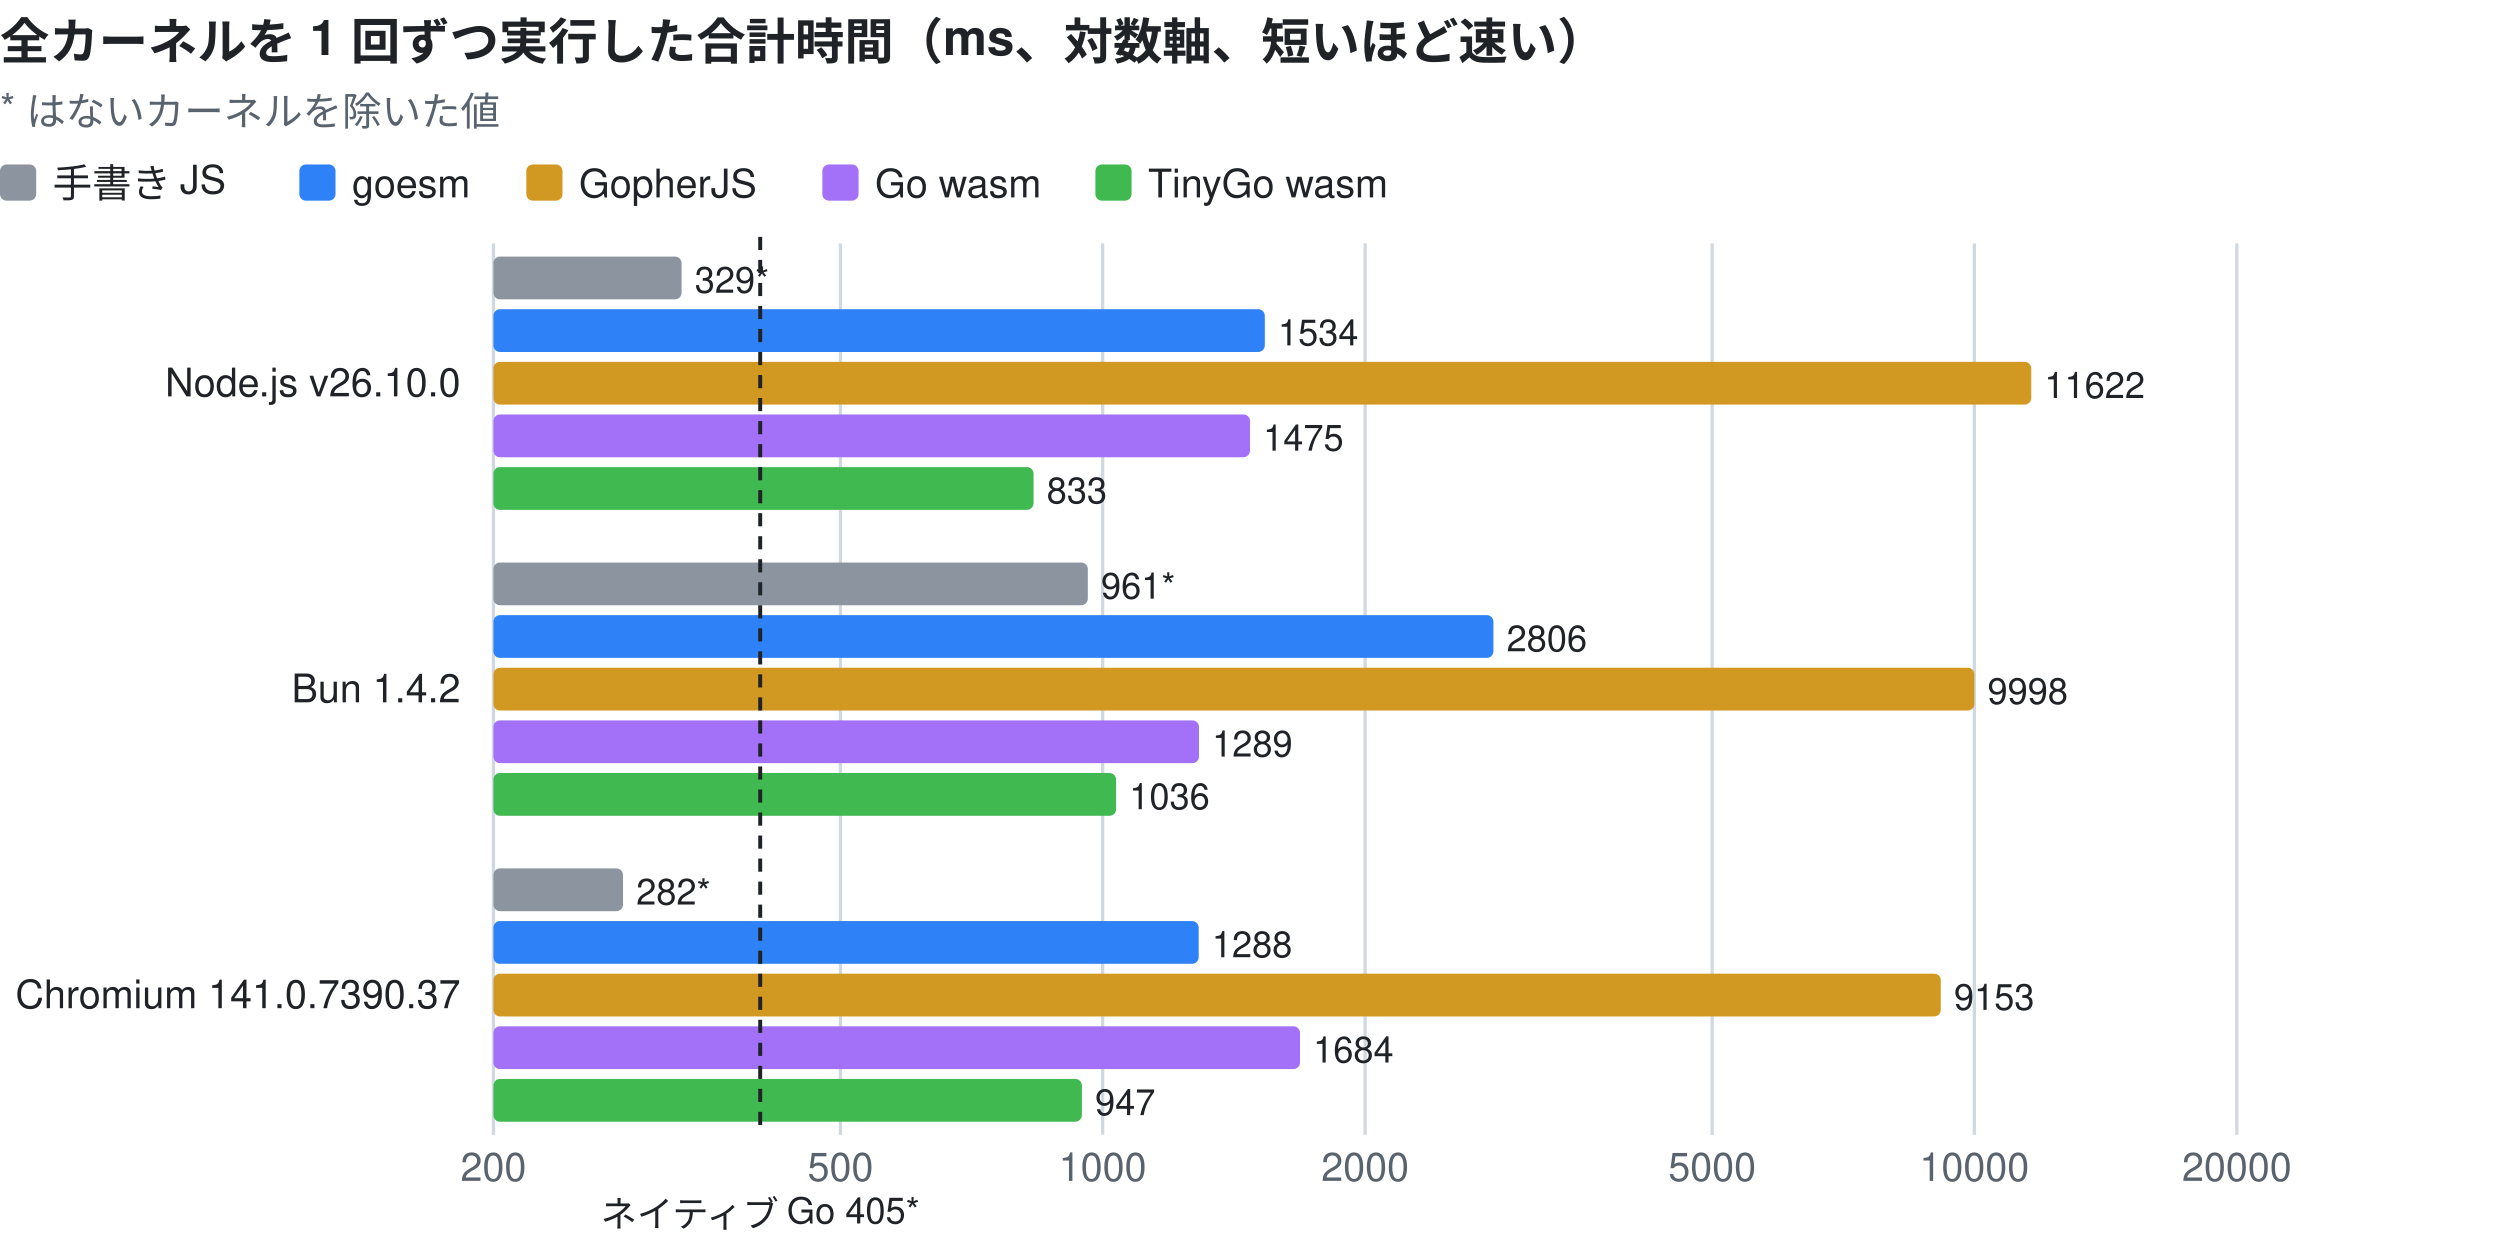
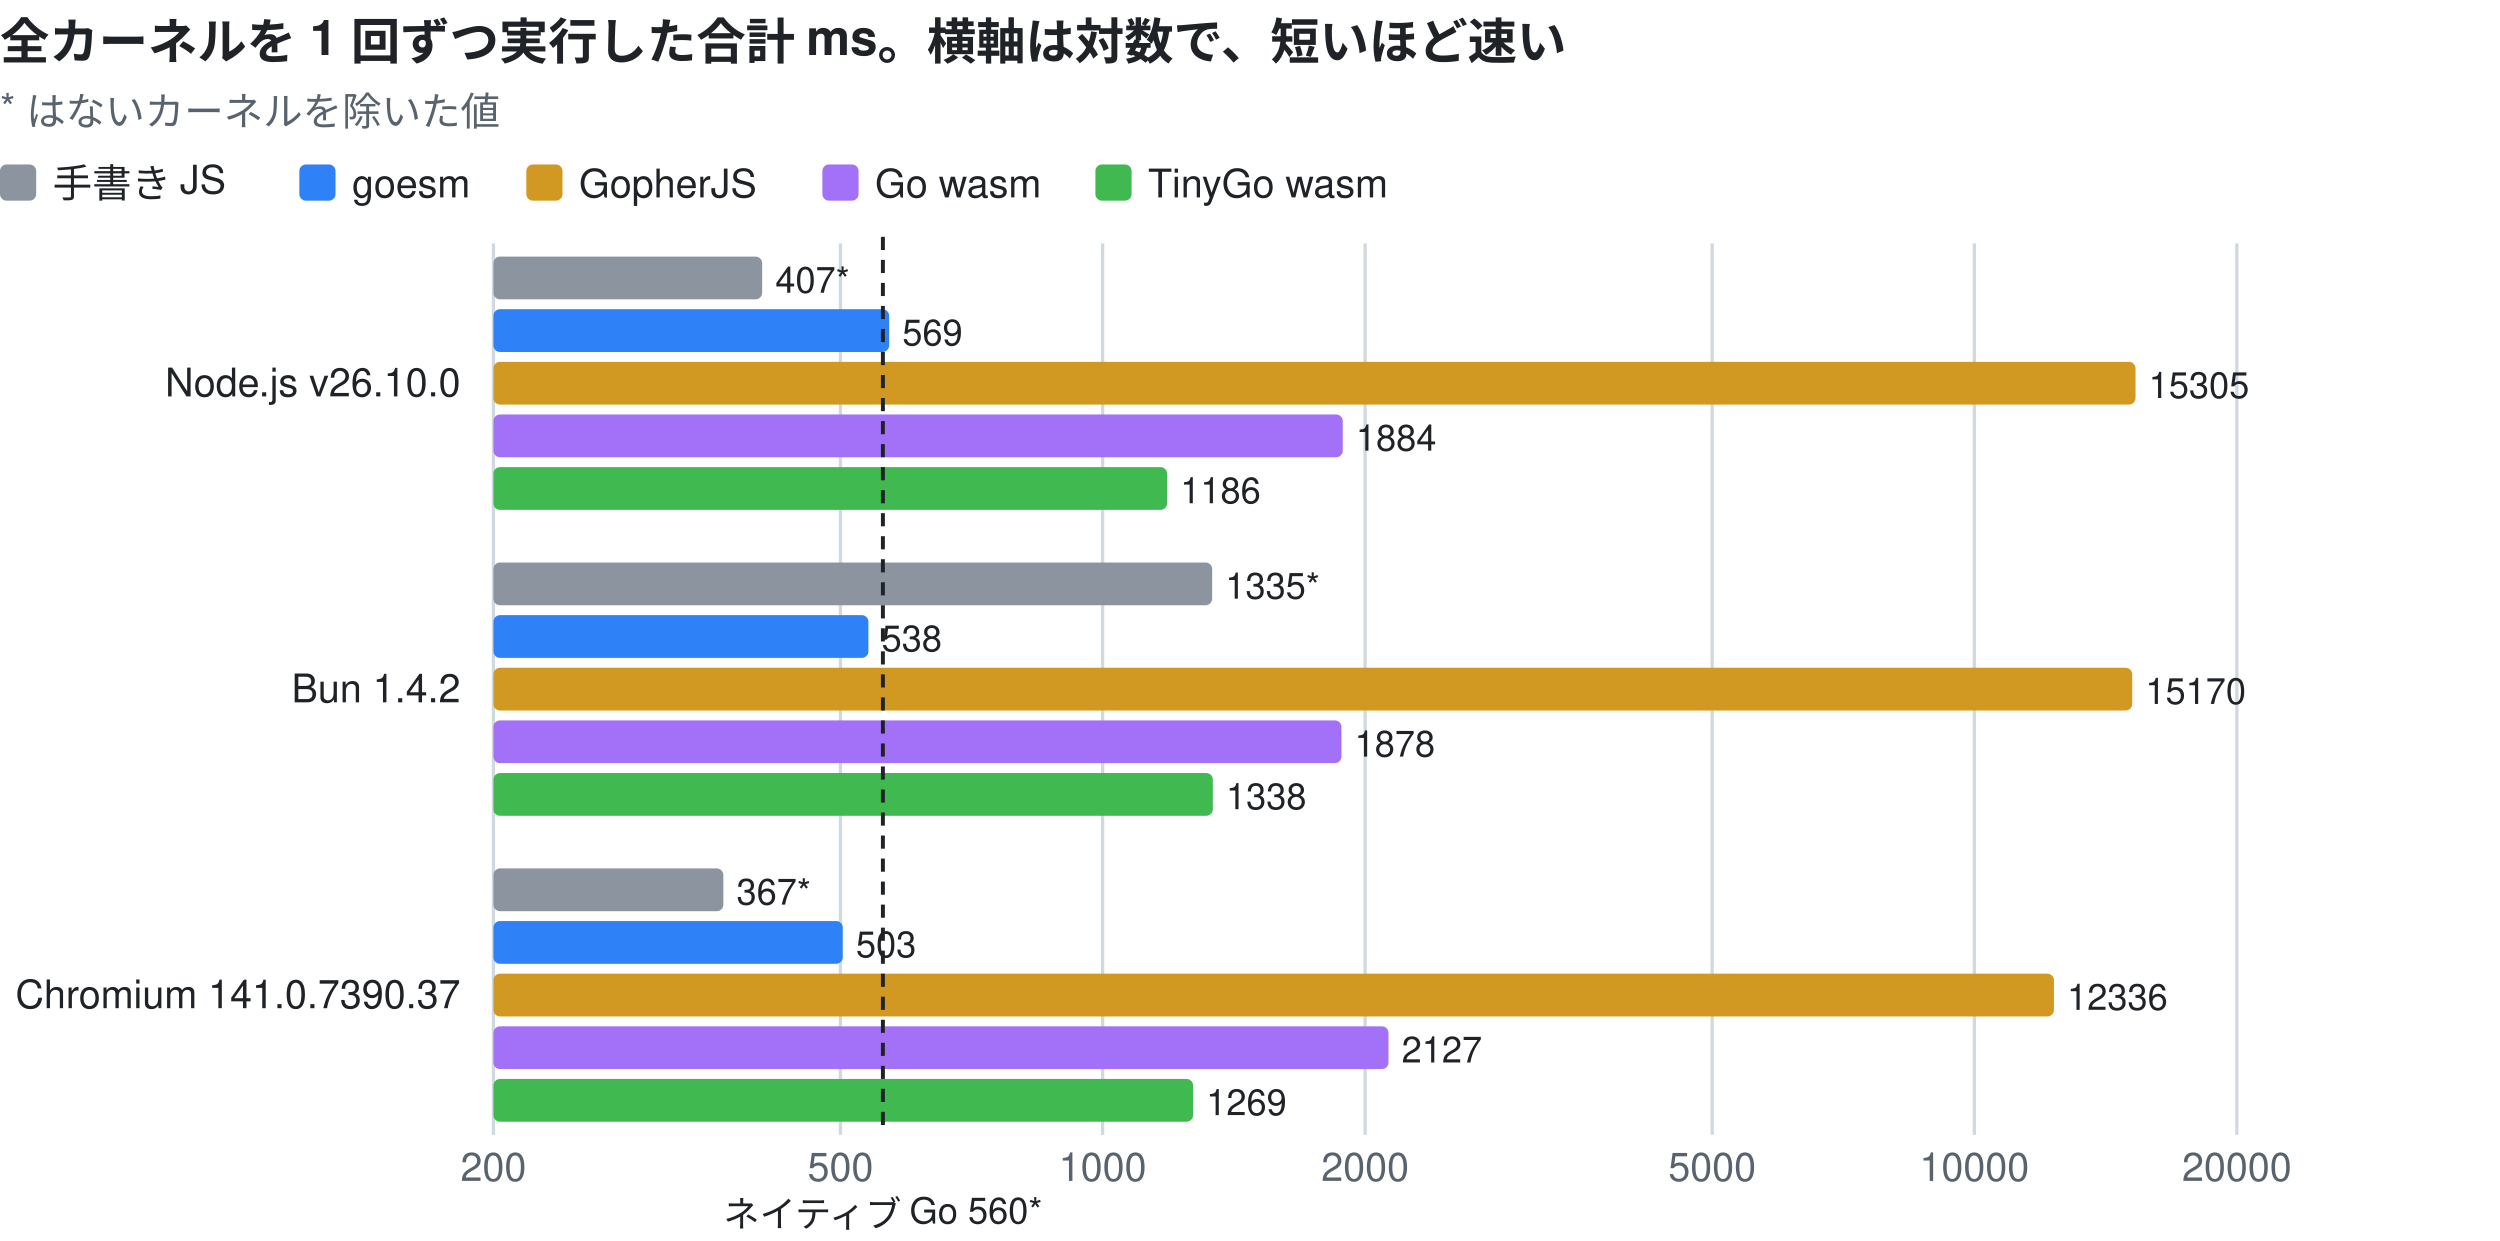
<svg xmlns="http://www.w3.org/2000/svg" width="760" height="377" viewBox="0 0 760 377" font-family="-apple-system, 'Segoe UI', Helvetica, Arial, 'Hiragino Sans', 'Noto Sans CJK JP', 'Yu Gothic', sans-serif" font-size="12">
  <style>.t{fill:#1f2328}.m{fill:#59636e}.g{stroke:#d1d9e0}.r{stroke:#1f2328}@media (prefers-color-scheme:dark){.t{fill:#f0f6fc}.m{fill:#9198a1}.g{stroke:#3d444d}.r{stroke:#f0f6fc}}</style>
-   <text class="t" x="0" y="18" font-size="15" font-weight="600">全カーネルを 1 回ずつ実行した合計時間（ms、対数軸、短いほど速い）</text>
+   <text class="t" x="0" y="18" font-size="15" font-weight="600">全カーネルを 1 回ずつ実行した合計 ms。横軸は対数で、短いほど速い</text>
  <text class="m" x="0" y="37">* はないカーネルを除いた値</text>
  <rect x="0" y="50" width="11" height="11" rx="2" fill="#8c959f" />
  <text class="t" x="16" y="60">手書き JS</text>
  <rect x="91" y="50" width="11" height="11" rx="2" fill="#2f81f7" />
  <text class="t" x="107" y="60">goesm</text>
  <rect x="160" y="50" width="11" height="11" rx="2" fill="#d29922" />
  <text class="t" x="176" y="60">GopherJS</text>
  <rect x="250" y="50" width="11" height="11" rx="2" fill="#a371f7" />
  <text class="t" x="266" y="60">Go wasm</text>
  <rect x="333" y="50" width="11" height="11" rx="2" fill="#3fb950" />
  <text class="t" x="349" y="60">TinyGo wasm</text>
  <line class="g" x1="150.0" y1="74" x2="150.0" y2="345" />
  <text class="m" x="150.0" y="359" text-anchor="middle">200</text>
  <line class="g" x1="255.5" y1="74" x2="255.5" y2="345" />
  <text class="m" x="255.5" y="359" text-anchor="middle">500</text>
  <line class="g" x1="335.2" y1="74" x2="335.2" y2="345" />
  <text class="m" x="335.2" y="359" text-anchor="middle">1000</text>
  <line class="g" x1="415.0" y1="74" x2="415.0" y2="345" />
  <text class="m" x="415.0" y="359" text-anchor="middle">2000</text>
  <line class="g" x1="520.5" y1="74" x2="520.5" y2="345" />
  <text class="m" x="520.5" y="359" text-anchor="middle">5000</text>
  <line class="g" x1="600.2" y1="74" x2="600.2" y2="345" />
  <text class="m" x="600.2" y="359" text-anchor="middle">10000</text>
  <line class="g" x1="680.0" y1="74" x2="680.0" y2="345" />
  <text class="m" x="680.0" y="359" text-anchor="middle">20000</text>
  <text class="t" x="140" y="120.5" text-anchor="end">Node.js v26.10.0</text>
-   <rect x="150" y="78" width="57.2" height="13" rx="2" fill="#8c959f" />
-   <text class="t" x="211.2" y="89" font-size="11">329*</text>
-   <rect x="150" y="94" width="234.5" height="13" rx="2" fill="#2f81f7" />
-   <text class="t" x="388.5" y="105" font-size="11">1534</text>
-   <rect x="150" y="110" width="467.5" height="13" rx="2" fill="#d29922" />
-   <text class="t" x="621.5" y="121" font-size="11">11622</text>
-   <rect x="150" y="126" width="230.0" height="13" rx="2" fill="#a371f7" />
-   <text class="t" x="384.0" y="137" font-size="11">1475</text>
-   <rect x="150" y="142" width="164.2" height="13" rx="2" fill="#3fb950" />
-   <text class="t" x="318.2" y="153" font-size="11">833</text>
+   <rect x="150" y="78" width="81.7" height="13" rx="2" fill="#8c959f" />
+   <text class="t" x="235.7" y="89" font-size="11">407*</text>
+   <rect x="150" y="94" width="120.3" height="13" rx="2" fill="#2f81f7" />
+   <text class="t" x="274.3" y="105" font-size="11">569</text>
+   <rect x="150" y="110" width="499.2" height="13" rx="2" fill="#d29922" />
+   <text class="t" x="653.2" y="121" font-size="11">15305</text>
+   <rect x="150" y="126" width="258.2" height="13" rx="2" fill="#a371f7" />
+   <text class="t" x="412.2" y="137" font-size="11">1884</text>
+   <rect x="150" y="142" width="204.8" height="13" rx="2" fill="#3fb950" />
+   <text class="t" x="358.8" y="153" font-size="11">1186</text>
  <text class="t" x="140" y="213.5" text-anchor="end">Bun 1.4.2</text>
-   <rect x="150" y="171" width="180.7" height="13" rx="2" fill="#8c959f" />
-   <text class="t" x="334.7" y="182" font-size="11">961*</text>
-   <rect x="150" y="187" width="304.0" height="13" rx="2" fill="#2f81f7" />
-   <text class="t" x="458.0" y="198" font-size="11">2806</text>
-   <rect x="150" y="203" width="450.2" height="13" rx="2" fill="#d29922" />
-   <text class="t" x="604.2" y="214" font-size="11">9998</text>
-   <rect x="150" y="219" width="214.5" height="13" rx="2" fill="#a371f7" />
-   <text class="t" x="368.5" y="230" font-size="11">1289</text>
-   <rect x="150" y="235" width="189.3" height="13" rx="2" fill="#3fb950" />
-   <text class="t" x="343.3" y="246" font-size="11">1036</text>
+   <rect x="150" y="171" width="218.5" height="13" rx="2" fill="#8c959f" />
+   <text class="t" x="372.5" y="182" font-size="11">1335*</text>
+   <rect x="150" y="187" width="114.0" height="13" rx="2" fill="#2f81f7" />
+   <text class="t" x="268.0" y="198" font-size="11">538</text>
+   <rect x="150" y="203" width="498.2" height="13" rx="2" fill="#d29922" />
+   <text class="t" x="652.2" y="214" font-size="11">15170</text>
+   <rect x="150" y="219" width="257.8" height="13" rx="2" fill="#a371f7" />
+   <text class="t" x="411.8" y="230" font-size="11">1878</text>
+   <rect x="150" y="235" width="218.7" height="13" rx="2" fill="#3fb950" />
+   <text class="t" x="372.7" y="246" font-size="11">1338</text>
  <text class="t" x="140" y="306.5" text-anchor="end">Chromium 141.0.7390.37</text>
-   <rect x="150" y="264" width="39.4" height="13" rx="2" fill="#8c959f" />
-   <text class="t" x="193.4" y="275" font-size="11">282*</text>
-   <rect x="150" y="280" width="214.4" height="13" rx="2" fill="#2f81f7" />
-   <text class="t" x="368.4" y="291" font-size="11">1288</text>
-   <rect x="150" y="296" width="440.0" height="13" rx="2" fill="#d29922" />
-   <text class="t" x="594.0" y="307" font-size="11">9153</text>
-   <rect x="150" y="312" width="245.2" height="13" rx="2" fill="#a371f7" />
-   <text class="t" x="399.2" y="323" font-size="11">1684</text>
-   <rect x="150" y="328" width="178.9" height="13" rx="2" fill="#3fb950" />
-   <text class="t" x="332.9" y="339" font-size="11">947</text>
-   <line class="r" x1="231.1" y1="72" x2="231.1" y2="345" stroke-dasharray="4 3" stroke-width="1.2" />
-   <text class="t" x="231.1" y="373" text-anchor="middle" font-size="11">ネイティブ Go 405*</text>
+   <rect x="150" y="264" width="69.9" height="13" rx="2" fill="#8c959f" />
+   <text class="t" x="223.9" y="275" font-size="11">367*</text>
+   <rect x="150" y="280" width="106.2" height="13" rx="2" fill="#2f81f7" />
+   <text class="t" x="260.2" y="291" font-size="11">503</text>
+   <rect x="150" y="296" width="474.4" height="13" rx="2" fill="#d29922" />
+   <text class="t" x="628.4" y="307" font-size="11">12336</text>
+   <rect x="150" y="312" width="272.1" height="13" rx="2" fill="#a371f7" />
+   <text class="t" x="426.1" y="323" font-size="11">2127</text>
+   <rect x="150" y="328" width="212.7" height="13" rx="2" fill="#3fb950" />
+   <text class="t" x="366.7" y="339" font-size="11">1269</text>
+   <line class="r" x1="268.4" y1="72" x2="268.4" y2="345" stroke-dasharray="4 3" stroke-width="1.2" />
+   <text class="t" x="268.4" y="373" text-anchor="middle" font-size="11">ネイティブ Go 560*</text>
</svg>
